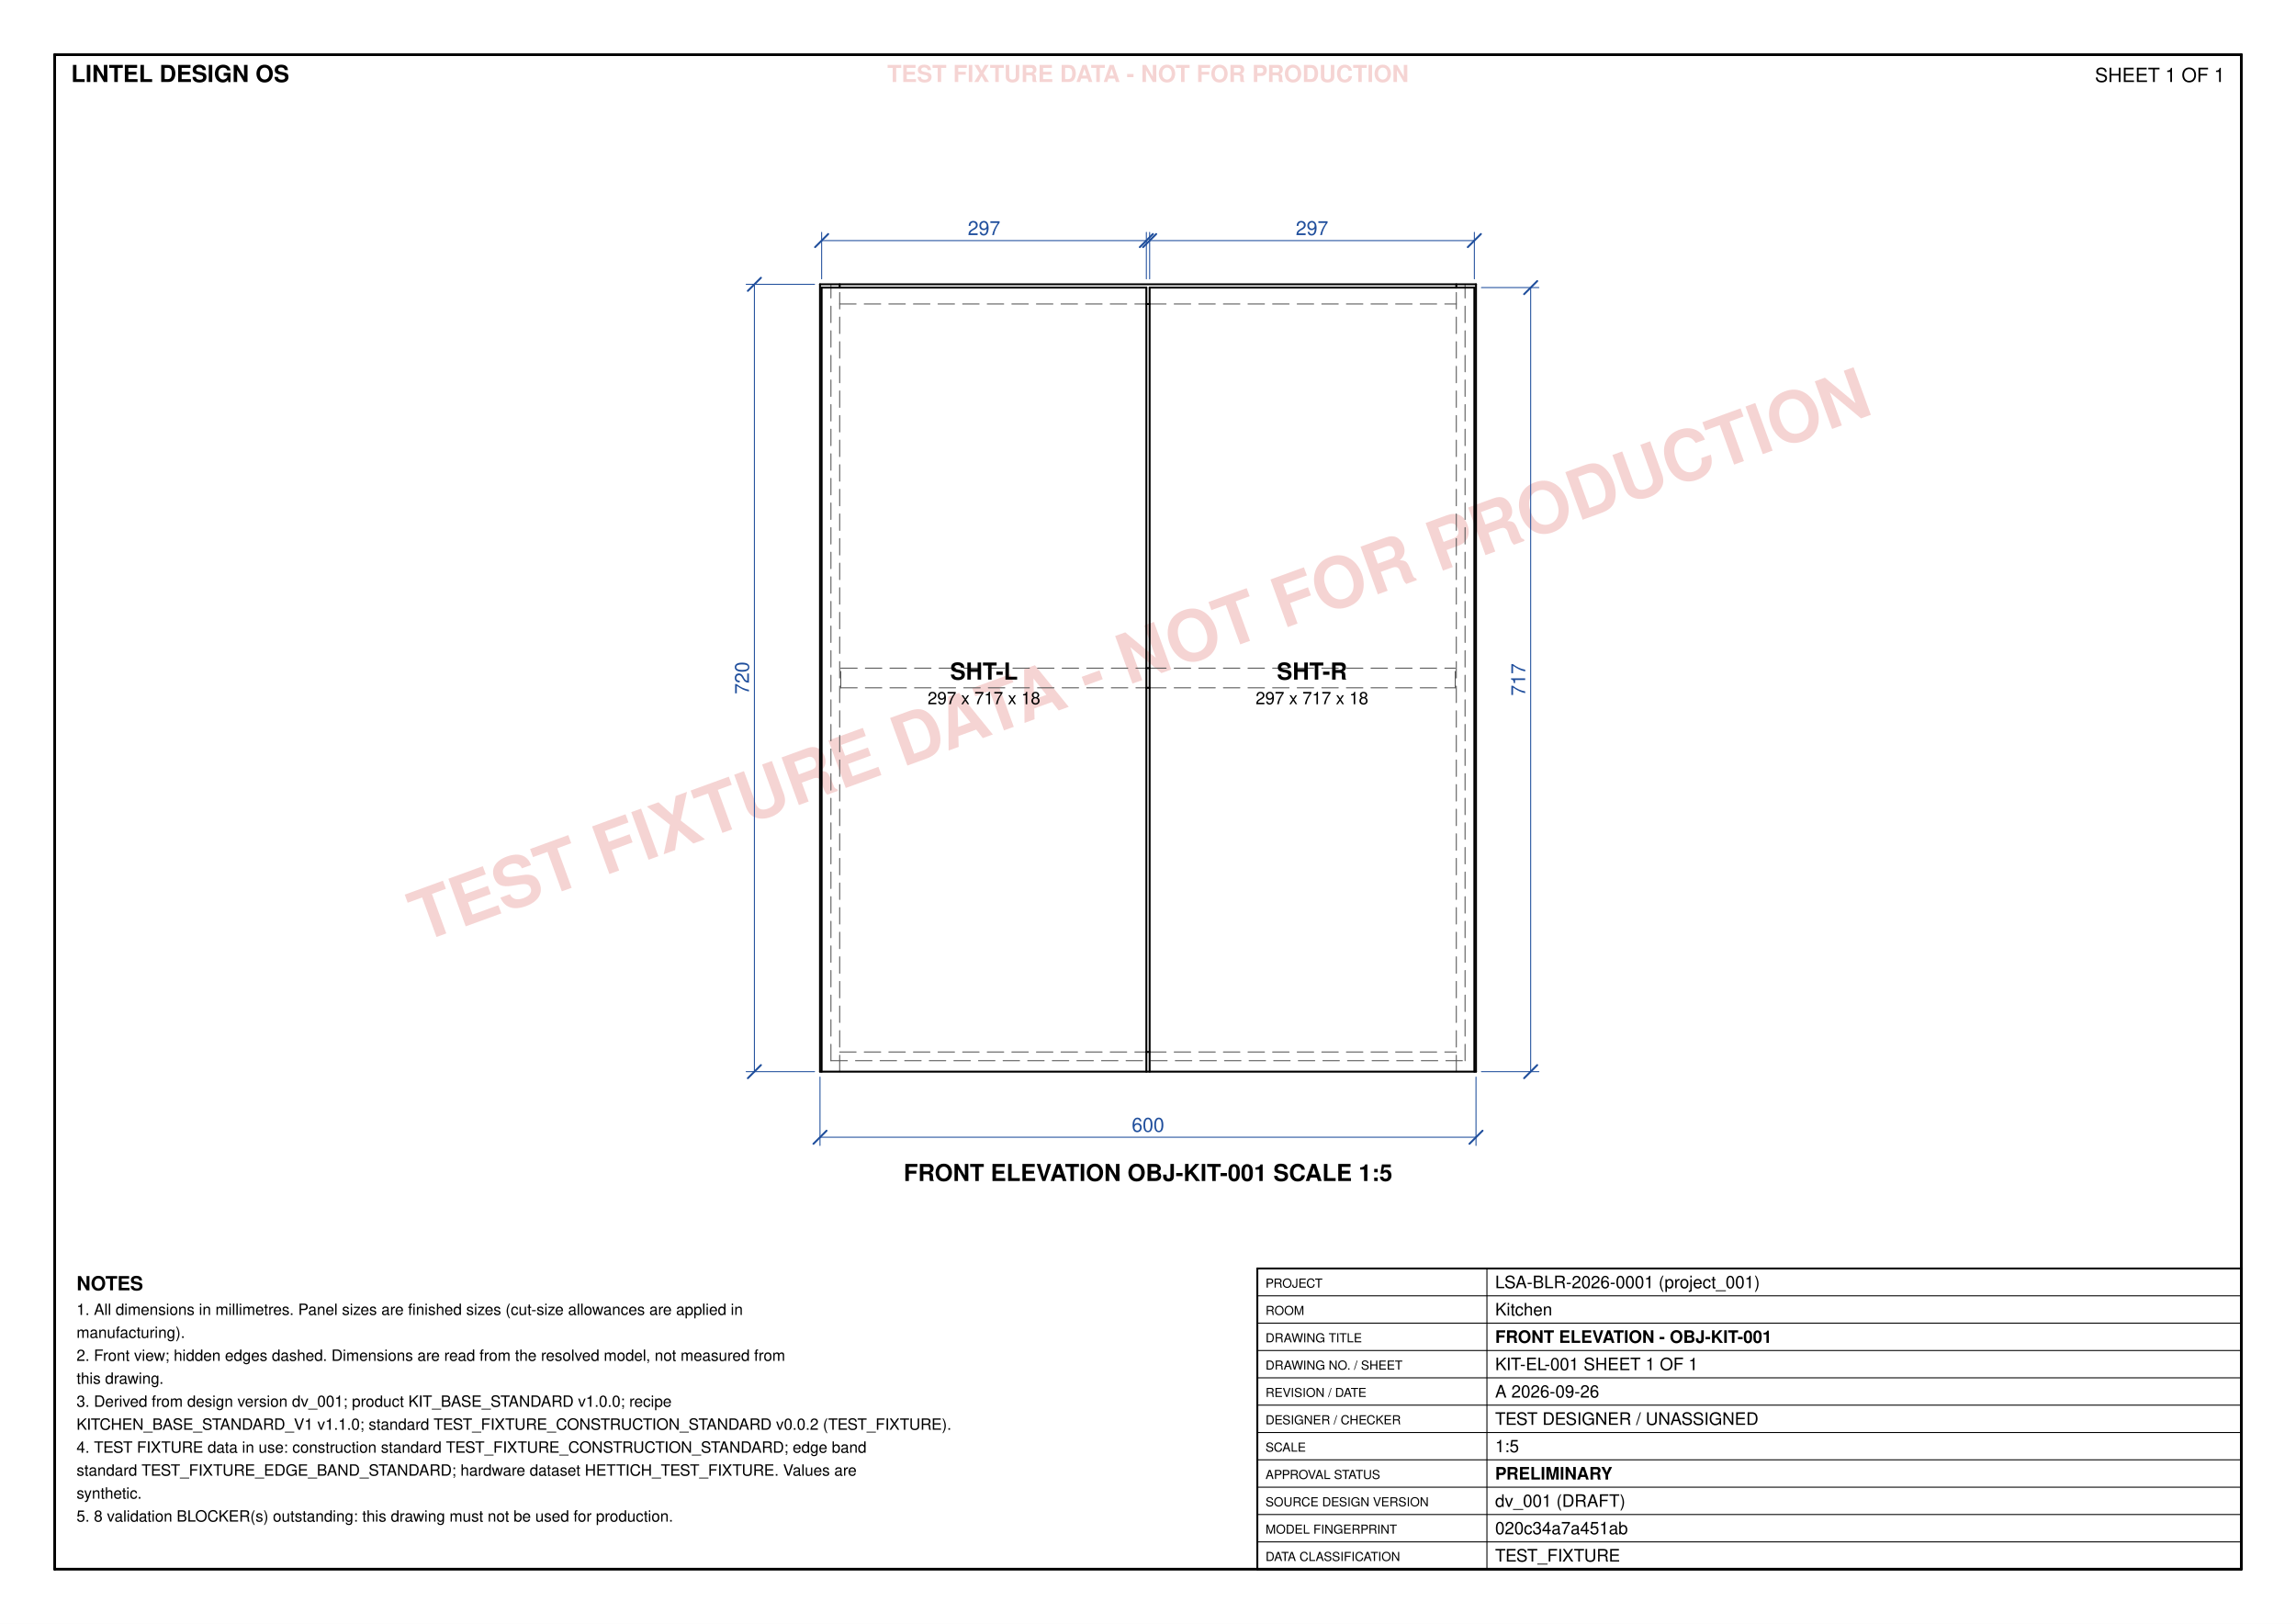
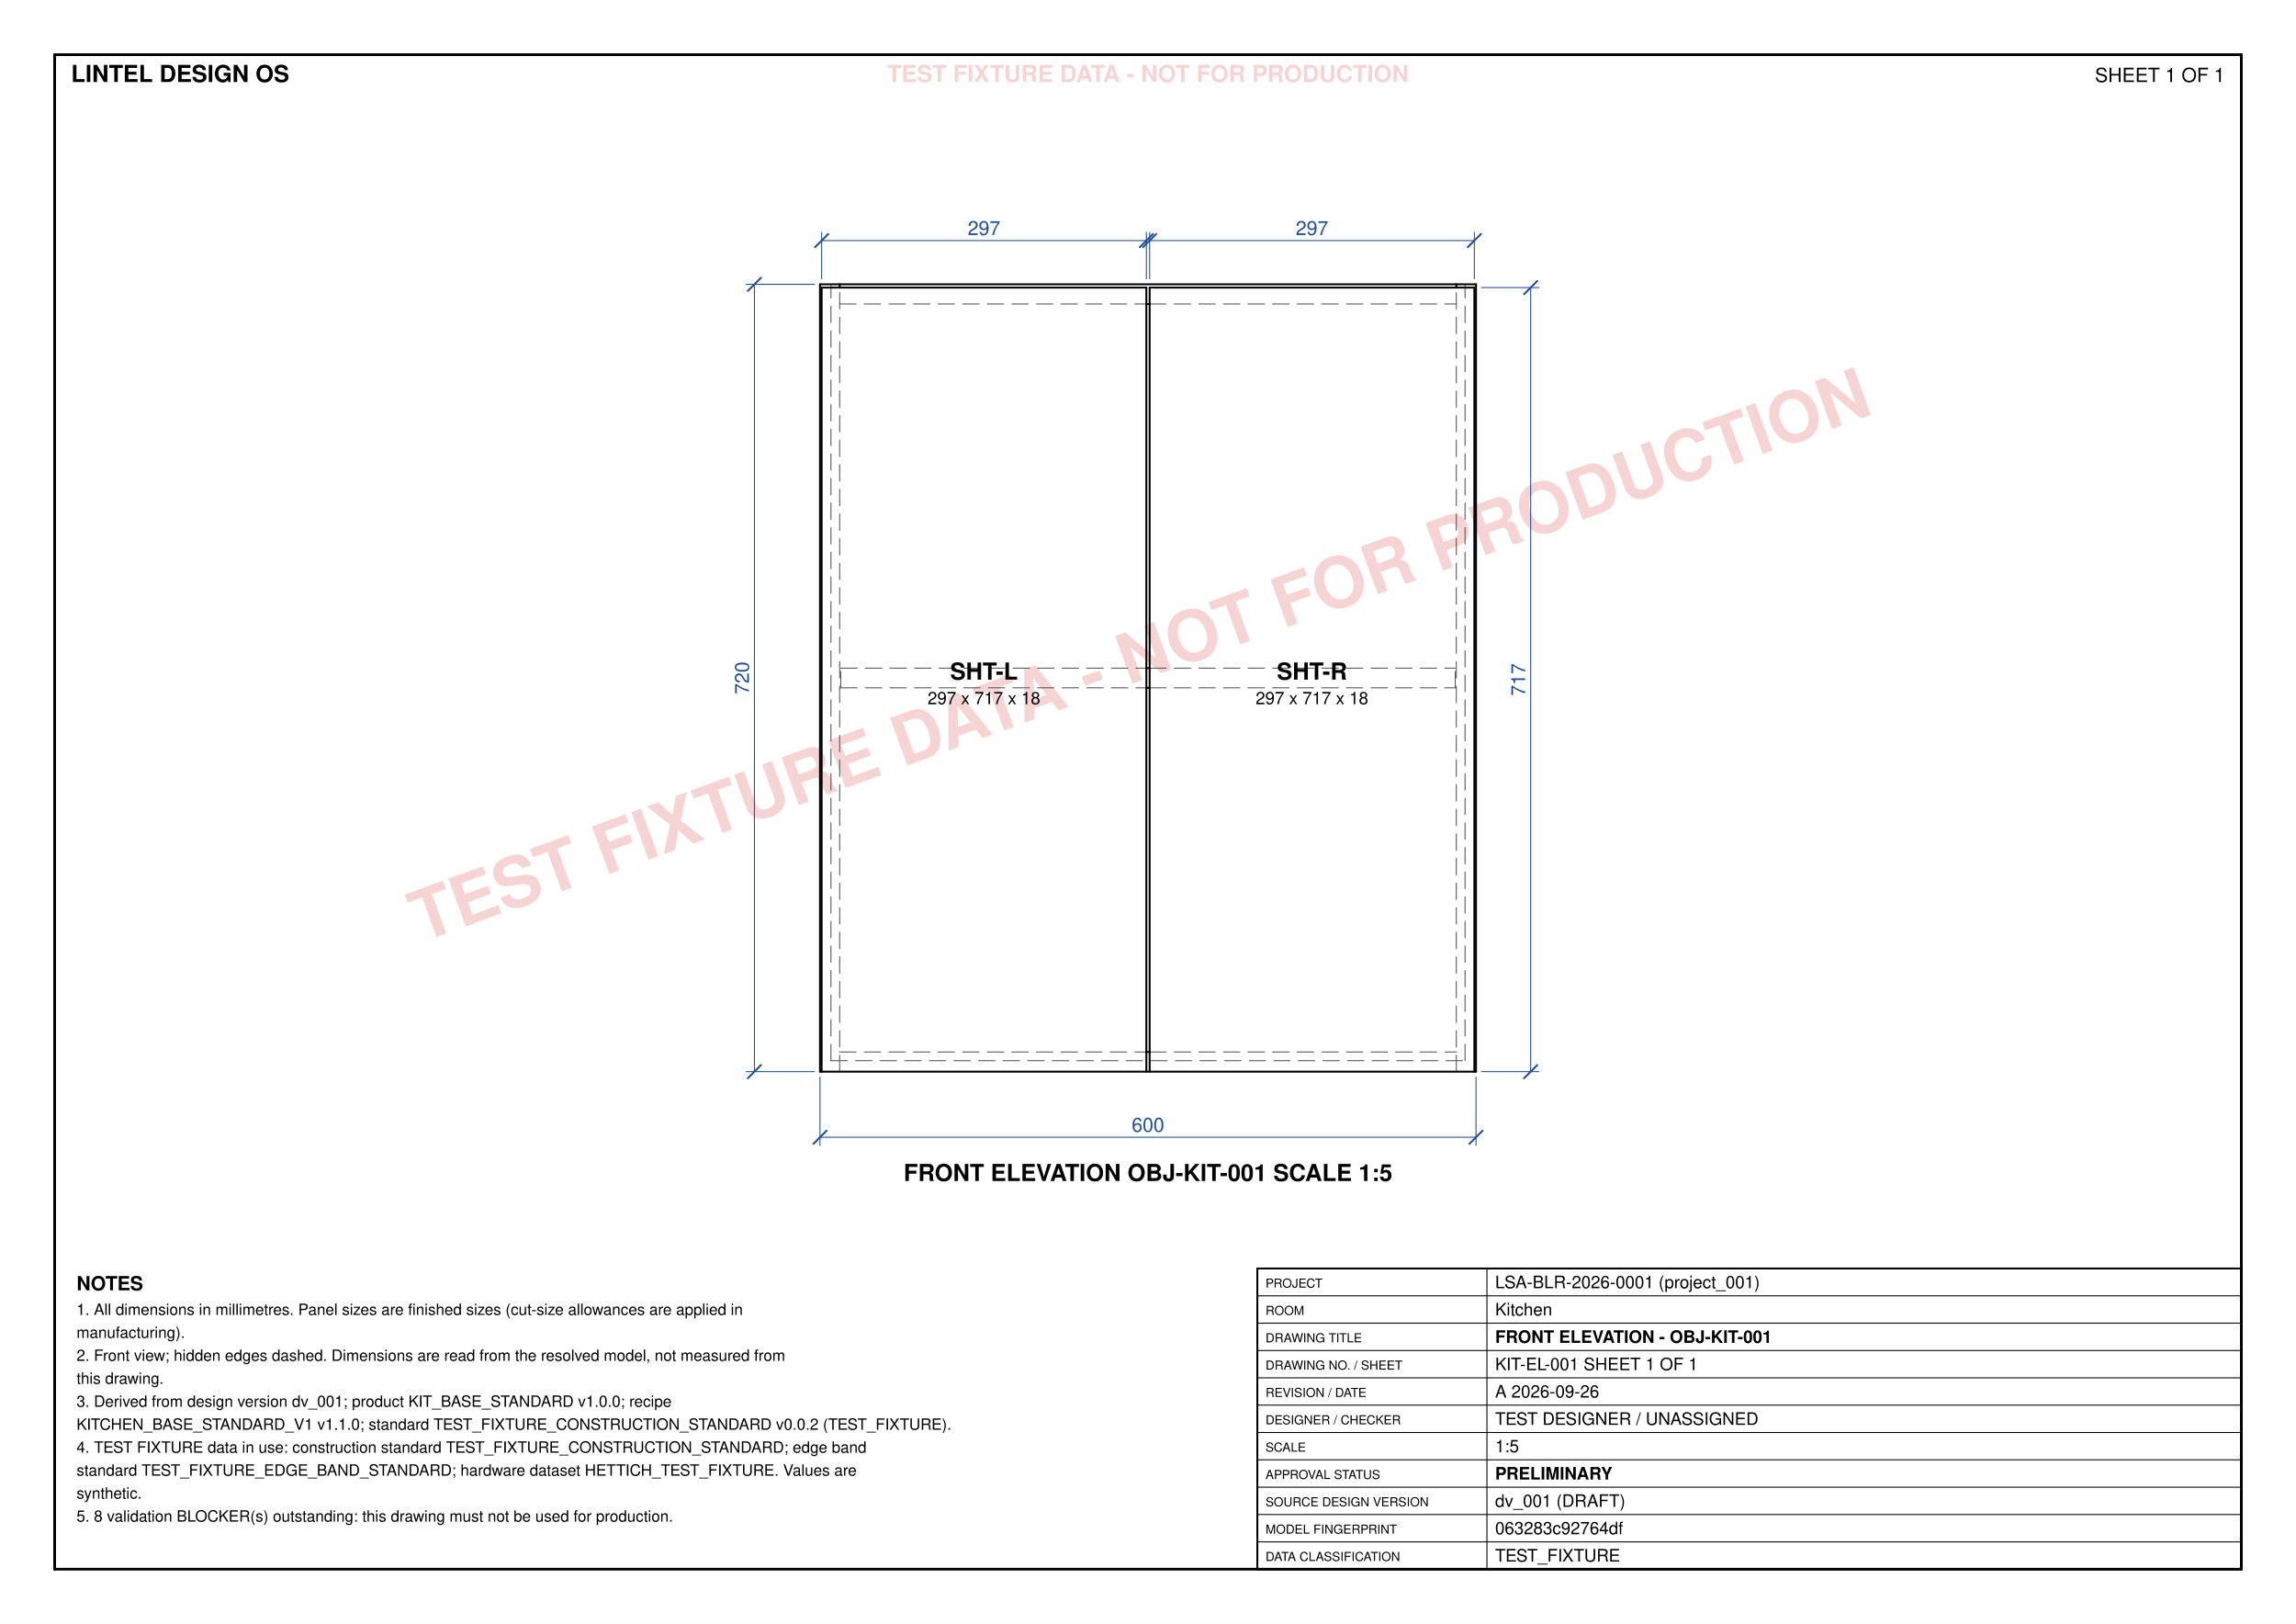
- <svg xmlns="http://www.w3.org/2000/svg" width="420mm" height="297mm" viewBox="0 0 420 297" data-drawing-id="DRW:dv_001:obj_001:FRONT_ELEVATION:KIT-EL-001:RA" data-drawing-type="FRONT_ELEVATION" data-status="PRELIMINARY" data-design-version="dv_001" data-model-fingerprint="020c34a7a451ab" data-classification="TEST_FIXTURE" data-content-hash="13cf217706460b" data-sheet="1/1">
+ <svg xmlns="http://www.w3.org/2000/svg" width="420mm" height="297mm" viewBox="0 0 420 297" data-drawing-id="DRW:dv_001:obj_001:FRONT_ELEVATION:KIT-EL-001:RA" data-drawing-type="FRONT_ELEVATION" data-status="PRELIMINARY" data-design-version="dv_001" data-model-fingerprint="063283c92764df" data-classification="TEST_FIXTURE" data-content-hash="048c8223517e6c" data-sheet="1/1">
  <rect x="0" y="0" width="420" height="297" fill="#ffffff" />
  <g id="WATERMARK" fill="#d9534f" stroke="#d9534f" opacity="0.25" font-family="Helvetica, Arial, sans-serif" stroke-linecap="round">
    <text stroke="none" x="210" y="124" font-size="12.714" text-anchor="middle" font-weight="bold" transform="rotate(-20 210 124)">TEST FIXTURE DATA - NOT FOR PRODUCTION</text>
    <text stroke="none" x="210" y="15" font-size="4.286" text-anchor="middle" font-weight="bold">TEST FIXTURE DATA - NOT FOR PRODUCTION</text>
  </g>
  <g id="BORDER" fill="#000000" stroke="#000000" font-family="Helvetica, Arial, sans-serif" stroke-linecap="round">
    <line fill="none" x1="10" y1="10" x2="410" y2="10" stroke-width="0.5" />
    <line fill="none" x1="410" y1="10" x2="410" y2="287" stroke-width="0.5" />
    <line fill="none" x1="410" y1="287" x2="10" y2="287" stroke-width="0.5" />
    <line fill="none" x1="10" y1="287" x2="10" y2="10" stroke-width="0.5" />
    <text stroke="none" x="13" y="15" font-size="4.286" text-anchor="start" font-weight="bold">LINTEL DESIGN OS</text>
    <text stroke="none" x="407" y="15" font-size="3.571" text-anchor="end">SHEET 1 OF 1</text>
  </g>
  <g id="HIDDEN" fill="#555555" stroke="#555555" font-family="Helvetica, Arial, sans-serif" stroke-linecap="round">
    <line fill="none" x1="152" y1="194" x2="268" y2="194" stroke-width="0.18" stroke-dasharray="3 1.5" />
    <line fill="none" x1="153.6" y1="192.4" x2="209.7" y2="192.4" stroke-width="0.18" stroke-dasharray="3 1.5" />
    <line fill="none" x1="210.3" y1="192.4" x2="266.4" y2="192.4" stroke-width="0.18" stroke-dasharray="3 1.5" />
    <line fill="none" x1="153.8" y1="125.8" x2="209.7" y2="125.8" stroke-width="0.18" stroke-dasharray="3 1.5" />
    <line fill="none" x1="210.3" y1="125.8" x2="266.2" y2="125.8" stroke-width="0.18" stroke-dasharray="3 1.5" />
    <line fill="none" x1="153.8" y1="122.2" x2="209.7" y2="122.2" stroke-width="0.18" stroke-dasharray="3 1.5" />
    <line fill="none" x1="210.3" y1="122.2" x2="266.2" y2="122.2" stroke-width="0.18" stroke-dasharray="3 1.5" />
    <line fill="none" x1="153.6" y1="55.6" x2="209.7" y2="55.6" stroke-width="0.18" stroke-dasharray="3 1.5" />
    <line fill="none" x1="210.3" y1="55.6" x2="266.4" y2="55.6" stroke-width="0.18" stroke-dasharray="3 1.5" />
    <line fill="none" x1="152" y1="194" x2="152" y2="52" stroke-width="0.18" stroke-dasharray="3 1.5" />
    <line fill="none" x1="153.6" y1="196" x2="153.6" y2="52.6" stroke-width="0.18" stroke-dasharray="3 1.5" />
    <line fill="none" x1="153.8" y1="125.8" x2="153.8" y2="122.2" stroke-width="0.18" stroke-dasharray="3 1.5" />
    <line fill="none" x1="266.2" y1="125.8" x2="266.2" y2="122.2" stroke-width="0.18" stroke-dasharray="3 1.5" />
    <line fill="none" x1="266.4" y1="196" x2="266.4" y2="52.6" stroke-width="0.18" stroke-dasharray="3 1.5" />
    <line fill="none" x1="268" y1="194" x2="268" y2="52" stroke-width="0.18" stroke-dasharray="3 1.5" />
  </g>
  <g id="VISIBLE" fill="#000000" stroke="#000000" font-family="Helvetica, Arial, sans-serif" stroke-linecap="round">
    <line fill="none" x1="150" y1="196" x2="270" y2="196" stroke-width="0.35" />
    <line fill="none" x1="209.7" y1="192.4" x2="210.3" y2="192.4" stroke-width="0.35" />
    <line fill="none" x1="209.7" y1="125.8" x2="210.3" y2="125.8" stroke-width="0.35" />
    <line fill="none" x1="209.7" y1="122.2" x2="210.3" y2="122.2" stroke-width="0.35" />
    <line fill="none" x1="209.7" y1="55.6" x2="210.3" y2="55.6" stroke-width="0.35" />
    <line fill="none" x1="150.3" y1="52.6" x2="209.7" y2="52.6" stroke-width="0.35" />
    <line fill="none" x1="210.3" y1="52.6" x2="269.7" y2="52.6" stroke-width="0.35" />
    <line fill="none" x1="150" y1="52" x2="270" y2="52" stroke-width="0.35" />
    <line fill="none" x1="150" y1="196" x2="150" y2="52" stroke-width="0.35" />
    <line fill="none" x1="150.3" y1="196" x2="150.3" y2="52.6" stroke-width="0.35" />
    <line fill="none" x1="153.6" y1="52.6" x2="153.6" y2="52" stroke-width="0.35" />
    <line fill="none" x1="209.7" y1="196" x2="209.7" y2="52.6" stroke-width="0.35" />
    <line fill="none" x1="210.3" y1="196" x2="210.3" y2="52.6" stroke-width="0.35" />
    <line fill="none" x1="266.4" y1="52.6" x2="266.4" y2="52" stroke-width="0.35" />
    <line fill="none" x1="269.7" y1="196" x2="269.7" y2="52.6" stroke-width="0.35" />
    <line fill="none" x1="270" y1="196" x2="270" y2="52" stroke-width="0.35" />
  </g>
  <g id="DIMENSION" fill="#1f4e9c" stroke="#1f4e9c" font-family="Helvetica, Arial, sans-serif" stroke-linecap="round">
    <line fill="none" x1="150" y1="197" x2="150" y2="209.5" stroke-width="0.18" />
    <line fill="none" x1="148.8" y1="209.2" x2="151.2" y2="206.8" stroke-width="0.35" />
    <line fill="none" x1="270" y1="197" x2="270" y2="209.5" stroke-width="0.18" />
    <line fill="none" x1="268.8" y1="209.2" x2="271.2" y2="206.8" stroke-width="0.35" />
    <line fill="none" x1="150" y1="208" x2="270" y2="208" stroke-width="0.18" />
    <text stroke="none" x="210" y="207" font-size="3.571" text-anchor="middle">600</text>
    <line fill="none" x1="149" y1="196" x2="136.5" y2="196" stroke-width="0.18" />
    <line fill="none" x1="136.8" y1="197.2" x2="139.2" y2="194.8" stroke-width="0.35" />
    <line fill="none" x1="149" y1="52" x2="136.5" y2="52" stroke-width="0.18" />
    <line fill="none" x1="136.8" y1="53.2" x2="139.2" y2="50.8" stroke-width="0.35" />
    <line fill="none" x1="138" y1="196" x2="138" y2="52" stroke-width="0.18" />
    <text stroke="none" x="137" y="124" font-size="3.571" text-anchor="middle" transform="rotate(-90 137 124)">720</text>
    <line fill="none" x1="150.3" y1="51" x2="150.3" y2="42.5" stroke-width="0.18" />
    <line fill="none" x1="149.1" y1="45.2" x2="151.5" y2="42.8" stroke-width="0.35" />
    <line fill="none" x1="209.7" y1="51" x2="209.7" y2="42.5" stroke-width="0.18" />
    <line fill="none" x1="208.5" y1="45.2" x2="210.9" y2="42.8" stroke-width="0.35" />
    <line fill="none" x1="150.3" y1="44" x2="209.7" y2="44" stroke-width="0.18" />
    <text stroke="none" x="180" y="43" font-size="3.571" text-anchor="middle">297</text>
    <line fill="none" x1="210.3" y1="51" x2="210.3" y2="42.5" stroke-width="0.18" />
    <line fill="none" x1="209.1" y1="45.2" x2="211.5" y2="42.8" stroke-width="0.35" />
    <line fill="none" x1="269.7" y1="51" x2="269.7" y2="42.5" stroke-width="0.18" />
    <line fill="none" x1="268.5" y1="45.2" x2="270.9" y2="42.8" stroke-width="0.35" />
    <line fill="none" x1="210.3" y1="44" x2="269.7" y2="44" stroke-width="0.18" />
    <text stroke="none" x="240" y="43" font-size="3.571" text-anchor="middle">297</text>
    <line fill="none" x1="271" y1="196" x2="281.5" y2="196" stroke-width="0.18" />
    <line fill="none" x1="278.8" y1="197.2" x2="281.2" y2="194.8" stroke-width="0.35" />
    <line fill="none" x1="271" y1="52.6" x2="281.5" y2="52.6" stroke-width="0.18" />
    <line fill="none" x1="278.8" y1="53.8" x2="281.2" y2="51.4" stroke-width="0.35" />
    <line fill="none" x1="280" y1="196" x2="280" y2="52.6" stroke-width="0.18" />
    <text stroke="none" x="279" y="124.3" font-size="3.571" text-anchor="middle" transform="rotate(-90 279 124.3)">717</text>
  </g>
  <g id="ANNOTATION" fill="#000000" stroke="#000000" font-family="Helvetica, Arial, sans-serif" stroke-linecap="round">
    <text stroke="none" x="180" y="124.3" font-size="4.286" text-anchor="middle" font-weight="bold">SHT-L</text>
    <text stroke="none" x="180" y="128.8" font-size="3.143" text-anchor="middle">297 x 717 x 18</text>
    <text stroke="none" x="240" y="124.3" font-size="4.286" text-anchor="middle" font-weight="bold">SHT-R</text>
    <text stroke="none" x="240" y="128.8" font-size="3.143" text-anchor="middle">297 x 717 x 18</text>
    <text stroke="none" x="210" y="216" font-size="4.286" text-anchor="middle" font-weight="bold">FRONT ELEVATION  OBJ-KIT-001  SCALE 1:5</text>
    <text stroke="none" x="14" y="236" font-size="3.571" text-anchor="start" font-weight="bold">NOTES</text>
    <text stroke="none" x="14" y="240.5" font-size="2.857" text-anchor="start">1. All dimensions in millimetres. Panel sizes are finished sizes (cut-size allowances are applied in</text>
    <text stroke="none" x="14" y="244.7" font-size="2.857" text-anchor="start">   manufacturing).</text>
    <text stroke="none" x="14" y="248.9" font-size="2.857" text-anchor="start">2. Front view; hidden edges dashed. Dimensions are read from the resolved model, not measured from</text>
    <text stroke="none" x="14" y="253.1" font-size="2.857" text-anchor="start">   this drawing.</text>
    <text stroke="none" x="14" y="257.3" font-size="2.857" text-anchor="start">3. Derived from design version dv_001; product KIT_BASE_STANDARD v1.0.0; recipe</text>
    <text stroke="none" x="14" y="261.5" font-size="2.857" text-anchor="start">   KITCHEN_BASE_STANDARD_V1 v1.1.0; standard TEST_FIXTURE_CONSTRUCTION_STANDARD v0.0.2 (TEST_FIXTURE).</text>
    <text stroke="none" x="14" y="265.7" font-size="2.857" text-anchor="start">4. TEST FIXTURE data in use: construction standard TEST_FIXTURE_CONSTRUCTION_STANDARD; edge band</text>
    <text stroke="none" x="14" y="269.9" font-size="2.857" text-anchor="start">   standard TEST_FIXTURE_EDGE_BAND_STANDARD; hardware dataset HETTICH_TEST_FIXTURE. Values are</text>
    <text stroke="none" x="14" y="274.1" font-size="2.857" text-anchor="start">   synthetic.</text>
    <text stroke="none" x="14" y="278.3" font-size="2.857" text-anchor="start">5. 8 validation BLOCKER(s) outstanding: this drawing must not be used for production.</text>
  </g>
  <g id="TITLE_BLOCK" fill="#000000" stroke="#000000" font-family="Helvetica, Arial, sans-serif" stroke-linecap="round">
    <line fill="none" x1="230" y1="232" x2="410" y2="232" stroke-width="0.35" />
    <line fill="none" x1="410" y1="232" x2="410" y2="287" stroke-width="0.35" />
    <line fill="none" x1="410" y1="287" x2="230" y2="287" stroke-width="0.35" />
    <line fill="none" x1="230" y1="287" x2="230" y2="232" stroke-width="0.35" />
    <line fill="none" x1="272" y1="232" x2="272" y2="287" stroke-width="0.18" />
    <text stroke="none" x="231.5" y="235.5" font-size="2.286" text-anchor="start">PROJECT</text>
    <text stroke="none" x="273.5" y="235.6" font-size="3.143" text-anchor="start">LSA-BLR-2026-0001 (project_001)</text>
    <line fill="none" x1="230" y1="237" x2="410" y2="237" stroke-width="0.18" />
    <text stroke="none" x="231.5" y="240.5" font-size="2.286" text-anchor="start">ROOM</text>
    <text stroke="none" x="273.5" y="240.6" font-size="3.143" text-anchor="start">Kitchen</text>
    <line fill="none" x1="230" y1="242" x2="410" y2="242" stroke-width="0.18" />
    <text stroke="none" x="231.5" y="245.5" font-size="2.286" text-anchor="start">DRAWING TITLE</text>
    <text stroke="none" x="273.5" y="245.6" font-size="3.143" text-anchor="start" font-weight="bold">FRONT ELEVATION - OBJ-KIT-001</text>
    <line fill="none" x1="230" y1="247" x2="410" y2="247" stroke-width="0.18" />
    <text stroke="none" x="231.5" y="250.5" font-size="2.286" text-anchor="start">DRAWING NO. / SHEET</text>
    <text stroke="none" x="273.5" y="250.6" font-size="3.143" text-anchor="start">KIT-EL-001   SHEET 1 OF 1</text>
    <line fill="none" x1="230" y1="252" x2="410" y2="252" stroke-width="0.18" />
    <text stroke="none" x="231.5" y="255.5" font-size="2.286" text-anchor="start">REVISION / DATE</text>
    <text stroke="none" x="273.5" y="255.6" font-size="3.143" text-anchor="start">A   2026-09-26</text>
    <line fill="none" x1="230" y1="257" x2="410" y2="257" stroke-width="0.18" />
    <text stroke="none" x="231.5" y="260.5" font-size="2.286" text-anchor="start">DESIGNER / CHECKER</text>
    <text stroke="none" x="273.5" y="260.6" font-size="3.143" text-anchor="start">TEST DESIGNER / UNASSIGNED</text>
    <line fill="none" x1="230" y1="262" x2="410" y2="262" stroke-width="0.18" />
    <text stroke="none" x="231.5" y="265.5" font-size="2.286" text-anchor="start">SCALE</text>
    <text stroke="none" x="273.5" y="265.6" font-size="3.143" text-anchor="start">1:5</text>
    <line fill="none" x1="230" y1="267" x2="410" y2="267" stroke-width="0.18" />
    <text stroke="none" x="231.5" y="270.5" font-size="2.286" text-anchor="start">APPROVAL STATUS</text>
    <text stroke="none" x="273.5" y="270.6" font-size="3.143" text-anchor="start" font-weight="bold">PRELIMINARY</text>
    <line fill="none" x1="230" y1="272" x2="410" y2="272" stroke-width="0.18" />
    <text stroke="none" x="231.5" y="275.5" font-size="2.286" text-anchor="start">SOURCE DESIGN VERSION</text>
    <text stroke="none" x="273.5" y="275.6" font-size="3.143" text-anchor="start">dv_001 (DRAFT)</text>
    <line fill="none" x1="230" y1="277" x2="410" y2="277" stroke-width="0.18" />
    <text stroke="none" x="231.5" y="280.5" font-size="2.286" text-anchor="start">MODEL FINGERPRINT</text>
-     <text stroke="none" x="273.5" y="280.6" font-size="3.143" text-anchor="start">020c34a7a451ab</text>
+     <text stroke="none" x="273.5" y="280.6" font-size="3.143" text-anchor="start">063283c92764df</text>
    <line fill="none" x1="230" y1="282" x2="410" y2="282" stroke-width="0.18" />
    <text stroke="none" x="231.5" y="285.5" font-size="2.286" text-anchor="start">DATA CLASSIFICATION</text>
    <text stroke="none" x="273.5" y="285.6" font-size="3.143" text-anchor="start">TEST_FIXTURE</text>
  </g>
</svg>
